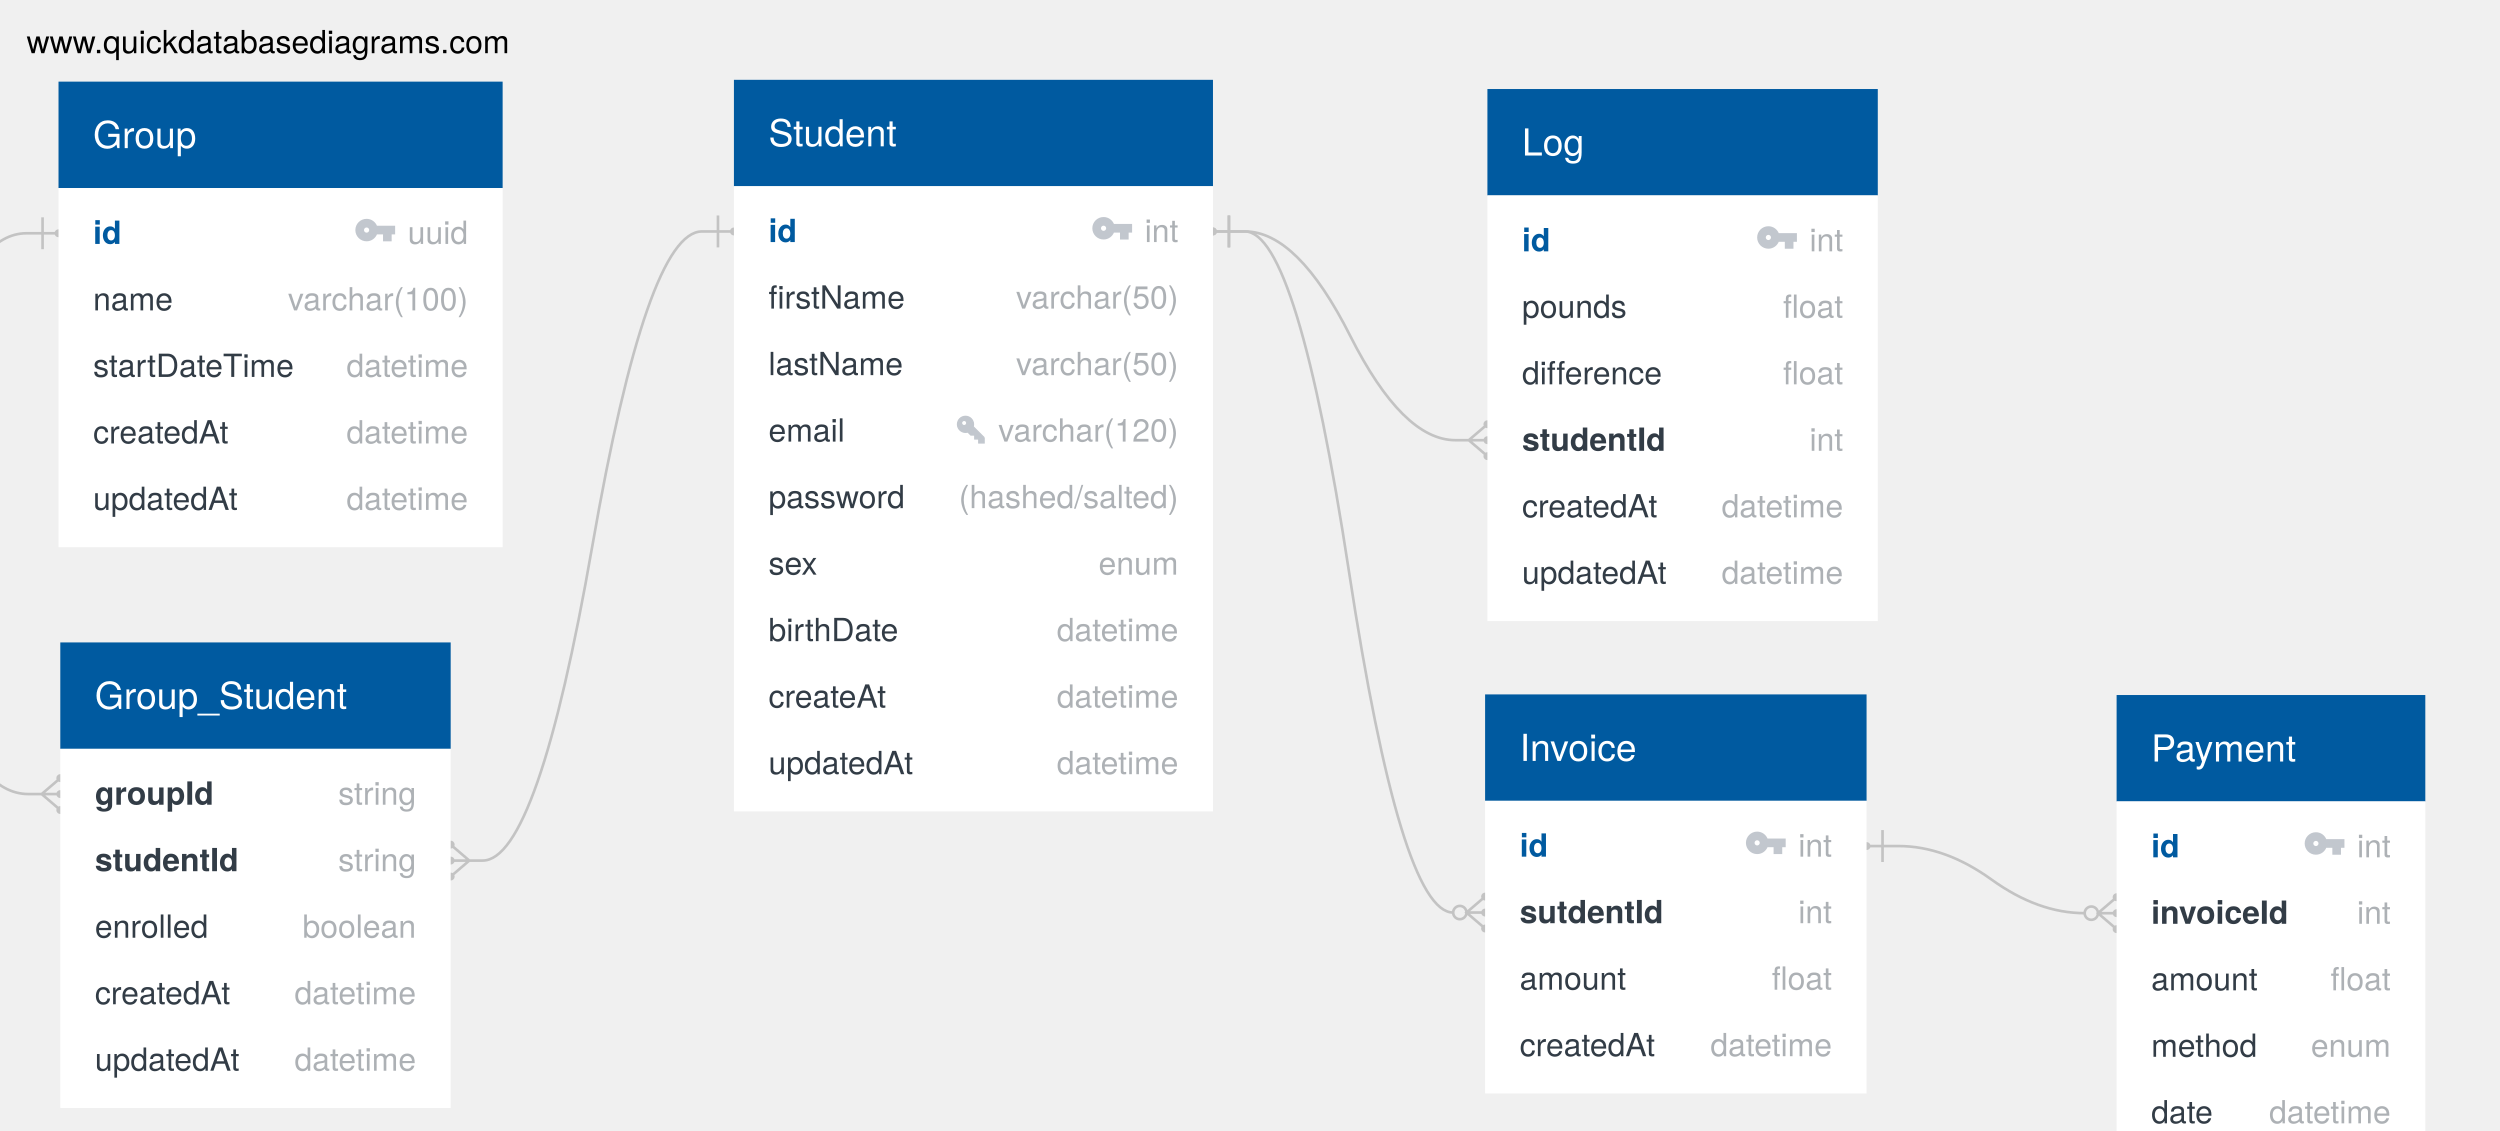
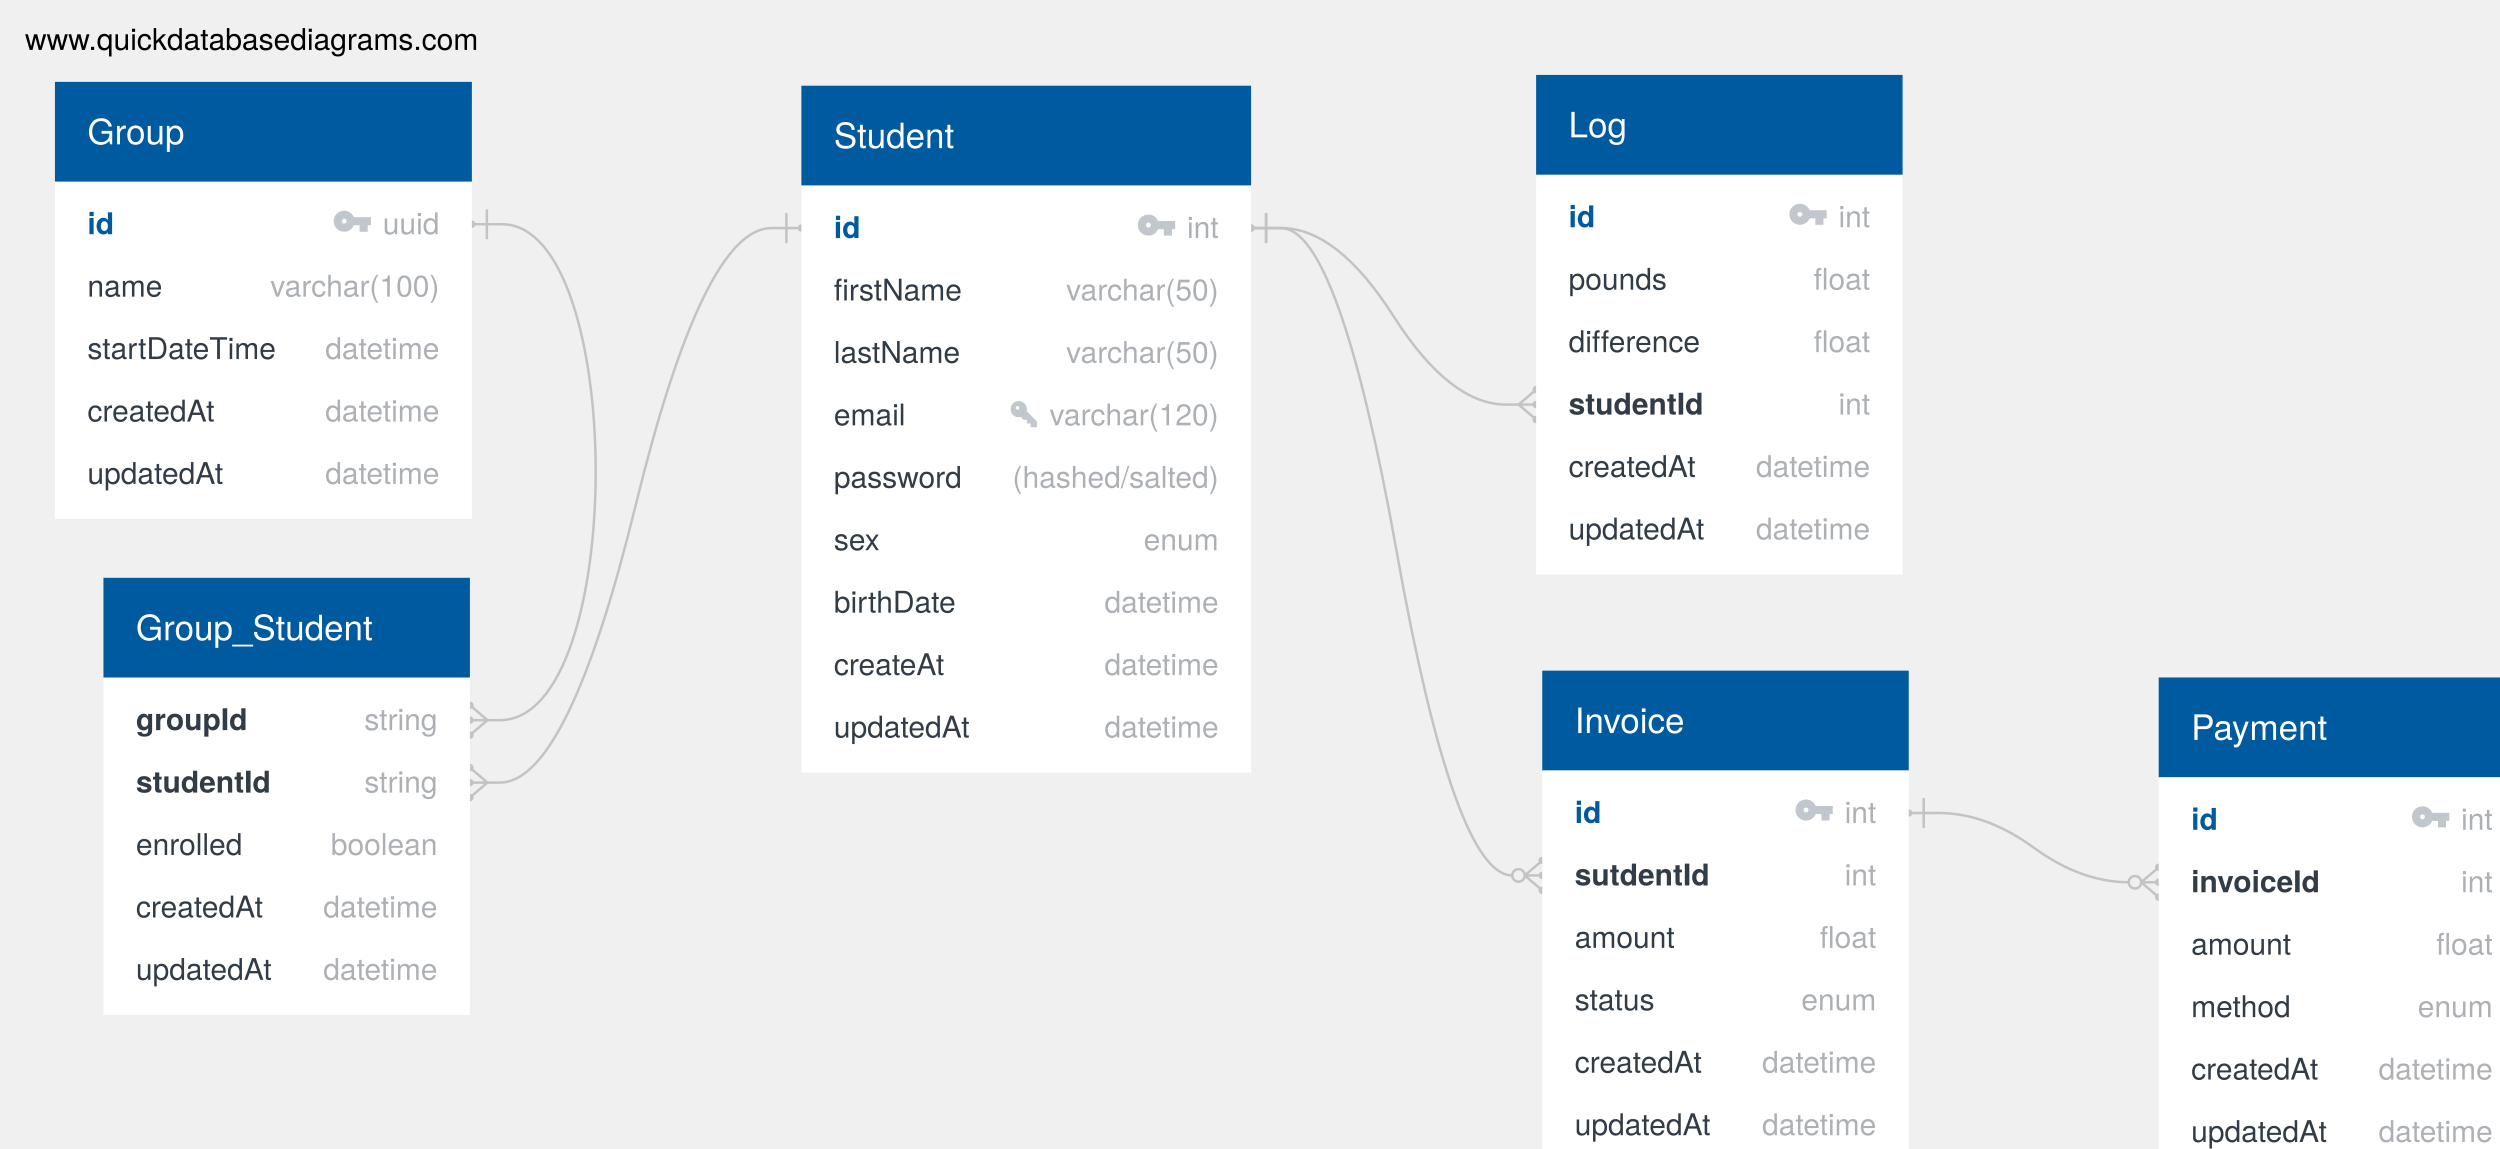
<svg xmlns="http://www.w3.org/2000/svg" class="diagram-root" style="background: #f5f6f6">
  <style>.diagram-root { font-family: "Helvetica Neue", sans-serif; font-size: 12px; } .t { overflow: visible; } .t-bg { y: 40; fill: #fff;   } .th { fill: #005aa0;   } .tht { fill: #fff; font-size: 14px;  } .tf { fill: #323c46; overflow: visible; } .tf.pk { fill: #005aa0; font-weight: bold; } .tf.fk { font-weight: bold; } .ty { fill: #adb1b5; font-weight: normal; text-anchor: end; } .r { fill: transparent; stroke: #c3c3c3; stroke-width: 1; } .l { stroke: 1; } .i { fill: #c2c7ce; stroke: #c2c7ce; } .i.ix { fill: #afb3b6; stroke: #000; } .fa { fill: transparent; overflow: visible; } .fa .bg.hover { fill: #f7f7f7; } .c { cy: 12; r: 4; stroke: #d2d2dc; fill: #d2d2dc; } .hr { fill: transparent; stroke: #323c46; stroke-opacity: 0.035; stroke-width: 13; } .dc { stroke: #fa5a3c; fill: #fa5a3c; } .x { stroke: white; stroke-width: 1; } .hl .th { fill: #1b9bff; } .hl .tht {  } .fhl .bg { fill: #e7f4ff; } .fhls .bg {  } .r.hl { stroke: #1b9bff; } .dim { opacity: 0.25; }</style>
-   <g class="drawing-wrapper" transform="translate(358.0967, 217.9233) scale(1,1)">
+   <g class="drawing-wrapper" transform="translate(362.5444, 221.13) scale(1,1)">
    <g class="rs">
-       <path d="M -336.1 -130.24 m -1, 0 a 1,1 0 1,0 2,0 a 1,1 0 1,0 -2,0 M -336.1 -130.24 m -0.5, 0 a 0.5,0.5 0 1,0 1,0 a 0.5,0.5 0 1,0 -1,0  M-336.1 -130.24 L-336.1 -130.24 -348.1 -130.24 M-342.1 -124.24 L-342.1 -124.24 -342.1 -136.24 M-348.1 -130.24 C -398.1 -130.24, -398.502 80.56, -347.43 80.56 M -335.43 80.56 m -1, 0 a 1,1 0 1,0 2,0 a 1,1 0 1,0 -2,0 M -335.43 80.56 m -0.5, 0 a 0.5,0.5 0 1,0 1,0 a 0.5,0.5 0 1,0 -1,0  M-335.43 80.56 L-335.43 80.56 -347.43 80.56 M -335.43 86.56 m -1, 0 a 1,1 0 1,0 2,0 a 1,1 0 1,0 -2,0 M -335.43 86.56 m -0.5, 0 a 0.5,0.5 0 1,0 1,0 a 0.5,0.5 0 1,0 -1,0  M-335.43 86.56 L-335.43 86.56 -342.43 80.56 -335.43 74.56 M -335.43 74.56 m -1, 0 a 1,1 0 1,0 2,0 a 1,1 0 1,0 -2,0 M -335.43 74.56 m -0.5, 0 a 0.5,0.5 0 1,0 1,0 a 0.5,0.5 0 1,0 -1,0 " id="h3708581855" class="r" />
-       <path d="M -82.22 -130.92 m -1, 0 a 1,1 0 1,0 2,0 a 1,1 0 1,0 -2,0 M -82.22 -130.92 m -0.5, 0 a 0.5,0.5 0 1,0 1,0 a 0.5,0.5 0 1,0 -1,0  M-82.22 -130.92 L-82.22 -130.92 -94.22 -130.92 M-88.22 -124.92 L-88.22 -124.92 -88.22 -136.92 M-94.22 -130.92 Q -114.83 -130.92, -135.45 -12.68 T -176.69 105.56 M -188.69 105.56 m -1, 0 a 1,1 0 1,0 2,0 a 1,1 0 1,0 -2,0 M -188.69 105.56 m -0.5, 0 a 0.5,0.5 0 1,0 1,0 a 0.5,0.5 0 1,0 -1,0  M-188.69 105.56 L-188.69 105.56 -176.69 105.56 M -188.69 111.56 m -1, 0 a 1,1 0 1,0 2,0 a 1,1 0 1,0 -2,0 M -188.69 111.56 m -0.5, 0 a 0.5,0.5 0 1,0 1,0 a 0.5,0.5 0 1,0 -1,0  M-188.69 111.56 L-188.69 111.56 -181.69 105.56 -188.69 99.56 M -188.69 99.56 m -1, 0 a 1,1 0 1,0 2,0 a 1,1 0 1,0 -2,0 M -188.69 99.56 m -0.5, 0 a 0.5,0.5 0 1,0 1,0 a 0.5,0.5 0 1,0 -1,0 " id="h2288525087" class="r" />
-       <path d="M 201.01 -52.46 m -1, 0 a 1,1 0 1,0 2,0 a 1,1 0 1,0 -2,0 M 201.01 -52.46 m -0.5, 0 a 0.5,0.5 0 1,0 1,0 a 0.5,0.5 0 1,0 -1,0  M201.01 -52.46 L201.01 -52.46 189.01 -52.46 M 201.01 -46.46 m -1, 0 a 1,1 0 1,0 2,0 a 1,1 0 1,0 -2,0 M 201.01 -46.46 m -0.5, 0 a 0.5,0.5 0 1,0 1,0 a 0.5,0.5 0 1,0 -1,0  M201.01 -46.46 L201.01 -46.46 194.01 -52.46 201.01 -58.46 M 201.01 -58.46 m -1, 0 a 1,1 0 1,0 2,0 a 1,1 0 1,0 -2,0 M 201.01 -58.46 m -0.5, 0 a 0.5,0.5 0 1,0 1,0 a 0.5,0.5 0 1,0 -1,0  M189.01 -52.46 Q 169.22 -52.46, 149.43 -91.69 T 109.85 -130.92 M 97.85 -130.92 m -1, 0 a 1,1 0 1,0 2,0 a 1,1 0 1,0 -2,0 M 97.85 -130.92 m -0.5, 0 a 0.5,0.5 0 1,0 1,0 a 0.5,0.5 0 1,0 -1,0  M97.85 -130.92 L97.85 -130.92 109.85 -130.92 M103.85 -124.92 L103.85 -124.92 103.85 -136.92" id="h3353060187" class="r" />
-       <path d="M 200.14 125.1 m -1, 0 a 1,1 0 1,0 2,0 a 1,1 0 1,0 -2,0 M 200.14 125.1 m -0.5, 0 a 0.5,0.5 0 1,0 1,0 a 0.5,0.5 0 1,0 -1,0  M200.14 125.1 L200.14 125.1 193.14 125.1 M 200.14 131.1 m -1, 0 a 1,1 0 1,0 2,0 a 1,1 0 1,0 -2,0 M 200.14 131.1 m -0.5, 0 a 0.5,0.5 0 1,0 1,0 a 0.5,0.5 0 1,0 -1,0  M200.14 131.1 L200.14 131.1 193.14 125.1 200.14 119.1 M 200.14 119.1 m -1, 0 a 1,1 0 1,0 2,0 a 1,1 0 1,0 -2,0 M 200.14 119.1 m -0.5, 0 a 0.5,0.5 0 1,0 1,0 a 0.5,0.5 0 1,0 -1,0  M 190.64 125.1 m -2.5, 0 a 2.5,2.5 0 1,0 5,0 a 2.5,2.5 0 1,0 -5,0 M188.14 125.1 Q 168.57 125.1, 149 -2.91 T 109.85 -130.92 M 97.85 -130.92 m -1, 0 a 1,1 0 1,0 2,0 a 1,1 0 1,0 -2,0 M 97.85 -130.92 m -0.5, 0 a 0.5,0.5 0 1,0 1,0 a 0.5,0.5 0 1,0 -1,0  M97.85 -130.92 L97.85 -130.92 109.85 -130.92 M103.85 -124.92 L103.85 -124.92 103.85 -136.92" id="h2521388377" class="r" />
-       <path d="M 437.52 125.33 m -1, 0 a 1,1 0 1,0 2,0 a 1,1 0 1,0 -2,0 M 437.52 125.33 m -0.5, 0 a 0.5,0.5 0 1,0 1,0 a 0.5,0.5 0 1,0 -1,0  M437.52 125.33 L437.52 125.33 430.52 125.33 M 437.52 131.33 m -1, 0 a 1,1 0 1,0 2,0 a 1,1 0 1,0 -2,0 M 437.52 131.33 m -0.5, 0 a 0.5,0.5 0 1,0 1,0 a 0.5,0.5 0 1,0 -1,0  M437.52 131.33 L437.52 131.33 430.52 125.33 437.52 119.33 M 437.52 119.33 m -1, 0 a 1,1 0 1,0 2,0 a 1,1 0 1,0 -2,0 M 437.52 119.33 m -0.5, 0 a 0.5,0.5 0 1,0 1,0 a 0.5,0.5 0 1,0 -1,0  M 428.02 125.33 m -2.5, 0 a 2.5,2.5 0 1,0 5,0 a 2.5,2.5 0 1,0 -5,0 M425.52 125.33 Q 408.03 125.33, 390.53 112.72 T 355.53 100.1 M 343.53 100.1 m -1, 0 a 1,1 0 1,0 2,0 a 1,1 0 1,0 -2,0 M 343.53 100.1 m -0.5, 0 a 0.5,0.5 0 1,0 1,0 a 0.5,0.5 0 1,0 -1,0  M343.53 100.1 L343.53 100.1 355.53 100.1 M349.53 106.1 L349.53 106.1 349.53 94.1" id="h3462194952" class="r" />
+       <path d="M -173.6 -131.35 m -1, 0 a 1,1 0 1,0 2,0 a 1,1 0 1,0 -2,0 M -173.6 -131.35 m -0.5, 0 a 0.5,0.5 0 1,0 1,0 a 0.5,0.5 0 1,0 -1,0  M-173.6 -131.35 L-173.6 -131.35 -161.6 -131.35 M-167.6 -125.35 L-167.6 -125.35 -167.6 -137.35 M-161.6 -131.35 C -111.6 -131.35, -111.132 67.23, -162.38 67.23 M -174.38 67.23 m -1, 0 a 1,1 0 1,0 2,0 a 1,1 0 1,0 -2,0 M -174.38 67.23 m -0.5, 0 a 0.5,0.5 0 1,0 1,0 a 0.5,0.5 0 1,0 -1,0  M-174.38 67.23 L-174.38 67.23 -162.38 67.23 M -174.38 73.23 m -1, 0 a 1,1 0 1,0 2,0 a 1,1 0 1,0 -2,0 M -174.38 73.23 m -0.5, 0 a 0.5,0.5 0 1,0 1,0 a 0.5,0.5 0 1,0 -1,0  M-174.38 73.23 L-174.38 73.23 -167.38 67.23 -174.38 61.23 M -174.38 61.23 m -1, 0 a 1,1 0 1,0 2,0 a 1,1 0 1,0 -2,0 M -174.38 61.23 m -0.5, 0 a 0.5,0.5 0 1,0 1,0 a 0.5,0.5 0 1,0 -1,0 " id="h3708581855" class="r" />
+       <path d="M -41.66 -129.81 m -1, 0 a 1,1 0 1,0 2,0 a 1,1 0 1,0 -2,0 M -41.66 -129.81 m -0.5, 0 a 0.5,0.5 0 1,0 1,0 a 0.5,0.5 0 1,0 -1,0  M-41.66 -129.81 L-41.66 -129.81 -53.66 -129.81 M-47.66 -123.81 L-47.66 -123.81 -47.66 -135.81 M-53.66 -129.81 Q -80.84 -129.81, -108.02 -18.79 T -162.38 92.23 M -174.38 92.23 m -1, 0 a 1,1 0 1,0 2,0 a 1,1 0 1,0 -2,0 M -174.38 92.23 m -0.5, 0 a 0.5,0.5 0 1,0 1,0 a 0.5,0.5 0 1,0 -1,0  M-174.38 92.23 L-174.38 92.23 -162.38 92.23 M -174.38 98.23 m -1, 0 a 1,1 0 1,0 2,0 a 1,1 0 1,0 -2,0 M -174.38 98.23 m -0.5, 0 a 0.5,0.5 0 1,0 1,0 a 0.5,0.5 0 1,0 -1,0  M-174.38 98.23 L-174.38 98.23 -167.38 92.23 -174.38 86.23 M -174.38 86.23 m -1, 0 a 1,1 0 1,0 2,0 a 1,1 0 1,0 -2,0 M -174.38 86.23 m -0.5, 0 a 0.5,0.5 0 1,0 1,0 a 0.5,0.5 0 1,0 -1,0 " id="h2288525087" class="r" />
+       <path d="M 252.54 -59.13 m -1, 0 a 1,1 0 1,0 2,0 a 1,1 0 1,0 -2,0 M 252.54 -59.13 m -0.5, 0 a 0.5,0.5 0 1,0 1,0 a 0.5,0.5 0 1,0 -1,0  M252.54 -59.13 L252.54 -59.13 240.54 -59.13 M 252.54 -53.13 m -1, 0 a 1,1 0 1,0 2,0 a 1,1 0 1,0 -2,0 M 252.54 -53.13 m -0.5, 0 a 0.5,0.5 0 1,0 1,0 a 0.5,0.5 0 1,0 -1,0  M252.54 -53.13 L252.54 -53.13 245.54 -59.13 252.54 -65.13 M 252.54 -65.13 m -1, 0 a 1,1 0 1,0 2,0 a 1,1 0 1,0 -2,0 M 252.54 -65.13 m -0.5, 0 a 0.5,0.5 0 1,0 1,0 a 0.5,0.5 0 1,0 -1,0  M240.54 -59.13 Q 218.01 -59.13, 195.48 -94.47 T 150.41 -129.81 M 138.41 -129.81 m -1, 0 a 1,1 0 1,0 2,0 a 1,1 0 1,0 -2,0 M 138.41 -129.81 m -0.5, 0 a 0.5,0.5 0 1,0 1,0 a 0.5,0.5 0 1,0 -1,0  M138.41 -129.81 L138.41 -129.81 150.41 -129.81 M144.41 -123.81 L144.41 -123.81 144.41 -135.81" id="h3353060187" class="r" />
+       <path d="M 255 129.41 m -1, 0 a 1,1 0 1,0 2,0 a 1,1 0 1,0 -2,0 M 255 129.41 m -0.5, 0 a 0.5,0.5 0 1,0 1,0 a 0.5,0.5 0 1,0 -1,0  M255 129.41 L255 129.41 248 129.41 M 255 135.41 m -1, 0 a 1,1 0 1,0 2,0 a 1,1 0 1,0 -2,0 M 255 135.41 m -0.5, 0 a 0.5,0.5 0 1,0 1,0 a 0.5,0.5 0 1,0 -1,0  M255 135.41 L255 135.41 248 129.41 255 123.41 M 255 123.41 m -1, 0 a 1,1 0 1,0 2,0 a 1,1 0 1,0 -2,0 M 255 123.41 m -0.5, 0 a 0.5,0.5 0 1,0 1,0 a 0.5,0.5 0 1,0 -1,0  M 245.5 129.41 m -2.5, 0 a 2.5,2.5 0 1,0 5,0 a 2.5,2.5 0 1,0 -5,0 M243 129.41 Q 219.86 129.41, 196.71 -0.2 T 150.41 -129.81 M 138.41 -129.81 m -1, 0 a 1,1 0 1,0 2,0 a 1,1 0 1,0 -2,0 M 138.41 -129.81 m -0.5, 0 a 0.5,0.5 0 1,0 1,0 a 0.5,0.5 0 1,0 -1,0  M138.41 -129.81 L138.41 -129.81 150.41 -129.81 M144.41 -123.81 L144.41 -123.81 144.41 -135.81" id="h2521388377" class="r" />
+       <path d="M 501.83 132.14 m -1, 0 a 1,1 0 1,0 2,0 a 1,1 0 1,0 -2,0 M 501.83 132.14 m -0.5, 0 a 0.5,0.5 0 1,0 1,0 a 0.5,0.5 0 1,0 -1,0  M501.83 132.14 L501.83 132.14 494.83 132.14 M 501.83 138.14 m -1, 0 a 1,1 0 1,0 2,0 a 1,1 0 1,0 -2,0 M 501.83 138.14 m -0.5, 0 a 0.5,0.5 0 1,0 1,0 a 0.5,0.5 0 1,0 -1,0  M501.83 138.14 L501.83 138.14 494.83 132.14 501.83 126.14 M 501.83 126.14 m -1, 0 a 1,1 0 1,0 2,0 a 1,1 0 1,0 -2,0 M 501.83 126.14 m -0.5, 0 a 0.5,0.5 0 1,0 1,0 a 0.5,0.5 0 1,0 -1,0  M 492.33 132.14 m -2.5, 0 a 2.5,2.5 0 1,0 5,0 a 2.5,2.5 0 1,0 -5,0 M489.83 132.14 Q 470.81 132.14, 451.79 118.28 T 413.74 104.41 M 401.74 104.41 m -1, 0 a 1,1 0 1,0 2,0 a 1,1 0 1,0 -2,0 M 401.74 104.41 m -0.5, 0 a 0.5,0.5 0 1,0 1,0 a 0.5,0.5 0 1,0 -1,0  M401.74 104.41 L401.74 104.41 413.74 104.41 M407.74 110.41 L407.74 110.41 407.74 98.41" id="h3462194952" class="r" />
    </g>
    <g class="hrs" />
    <g class="ts">
-       <svg width="166.94" height="175" x="-336.1" y="-187.24" id="h1507136116" class="t">
+       <svg width="166.94" height="175" x="-340.54" y="-188.35" id="h1507136116" class="t">
        <rect height="40" width="166.94" class="th" />
        <text x="13" y="25" class="tht">Group</text>
        <rect height="135" width="166.94" class="t-bg" />
        <text x="13" y="61" class="tf pk">id<tspan x="153.94" class="ty">uuid</tspan>
        </text>
        <path d="M7,14A2,2 0 0,1 5,12A2,2 0 0,1 7,10A2,2 0 0,1 9,12A2,2 0 0,1 7,14M12.65,10C11.83,7.67 9.61,6 7, 6A6, 6 0 0, 0 1, 12A6, 6 0 0, 0 7, 18C9.61, 18 11.83, 16.33 12.65, 14H17V18H21V14H23V10H12.65Z" class="i pk" transform="translate(111.2525, 48) scale(0.65)" />
        <text x="13" y="86" class="tf">name<tspan x="153.94" class="ty">varchar(100)</tspan>
        </text>
        <text x="13" y="111" class="tf">startDateTime<tspan x="153.94" class="ty">datetime</tspan>
        </text>
        <text x="13" y="136" class="tf">createdAt<tspan x="153.94" class="ty">datetime</tspan>
        </text>
        <text x="13" y="161" class="tf">updatedAt<tspan x="153.94" class="ty">datetime</tspan>
        </text>
      </svg>
-       <svg width="146.74" height="175" x="-335.43" y="23.56" id="h3965530264" class="t">
+       <svg width="146.74" height="175" x="-321.12" y="10.23" id="h3965530264" class="t">
        <rect height="40" width="146.74" class="th" />
        <text x="13" y="25" class="tht">Group_Student</text>
        <rect height="135" width="146.74" class="t-bg" />
        <text x="13" y="61" class="tf fk">groupId<tspan x="133.74" class="ty">string</tspan>
        </text>
        <text x="13" y="86" class="tf fk">studentId<tspan x="133.74" class="ty">string</tspan>
        </text>
        <text x="13" y="111" class="tf">enrolled<tspan x="133.74" class="ty">boolean</tspan>
        </text>
        <text x="13" y="136" class="tf">createdAt<tspan x="133.74" class="ty">datetime</tspan>
        </text>
        <text x="13" y="161" class="tf">updatedAt<tspan x="133.74" class="ty">datetime</tspan>
        </text>
      </svg>
-       <svg width="180.07" height="275" x="-82.22" y="-187.92" id="h2268466501" class="t">
+       <svg width="180.07" height="275" x="-41.66" y="-186.81" id="h2268466501" class="t">
        <rect height="40" width="180.07" class="th" />
        <text x="13" y="25" class="tht">Student</text>
        <rect height="235" width="180.07" class="t-bg" />
        <text x="13" y="61" class="tf pk">id<tspan x="167.07" class="ty">int</tspan>
        </text>
        <path d="M7,14A2,2 0 0,1 5,12A2,2 0 0,1 7,10A2,2 0 0,1 9,12A2,2 0 0,1 7,14M12.65,10C11.83,7.67 9.61,6 7, 6A6, 6 0 0, 0 1, 12A6, 6 0 0, 0 7, 18C9.61, 18 11.83, 16.33 12.65, 14H17V18H21V14H23V10H12.65Z" class="i pk" transform="translate(134.3962, 48) scale(0.65)" />
        <text x="13" y="86" class="tf">firstName<tspan x="167.07" class="ty">varchar(50)</tspan>
        </text>
        <text x="13" y="111" class="tf">lastName<tspan x="167.07" class="ty">varchar(50)</tspan>
        </text>
        <text x="13" y="136" class="tf">email<tspan x="167.07" class="ty">varchar(120)</tspan>
        </text>
        <path d="M22,18V22H18V19H15V16H12L9.74,13.74C9.19,13.91 8.61,14 8,14A6,6 0 0,1 2,8A6,6 0 0,1 8,2A6,6 0 0,1 14,8C14,8.61 13.91, 9.19 13.74, 9.74L22, 18M7, 5A2, 2 0 0, 0 5, 7A2, 2 0 0, 0 7, 9A2, 2 0 0, 0 9, 7A2, 2 0 0, 0 7, 5Z" class="i uq" transform="translate(83.04266, 125.5) scale(0.5)" />
        <text x="13" y="161" class="tf">password<tspan x="167.07" class="ty">(hashed/salted)</tspan>
        </text>
        <text x="13" y="186" class="tf">sex<tspan x="167.07" class="ty">enum</tspan>
        </text>
        <text x="13" y="211" class="tf">birthDate<tspan x="167.07" class="ty">datetime</tspan>
        </text>
        <text x="13" y="236" class="tf">createAt<tspan x="167.07" class="ty">datetime</tspan>
        </text>
        <text x="13" y="261" class="tf">updatedAt<tspan x="167.07" class="ty">datetime</tspan>
        </text>
      </svg>
-       <svg width="146.74" height="200" x="201.01" y="-184.46" id="h3571718501" class="t">
+       <svg width="146.74" height="200" x="252.54" y="-191.13" id="h3571718501" class="t">
        <rect height="40" width="146.74" class="th" />
        <text x="13" y="25" class="tht">Log</text>
        <rect height="160" width="146.74" class="t-bg" />
        <text x="13" y="61" class="tf pk">id<tspan x="133.74" class="ty">int</tspan>
        </text>
        <path d="M7,14A2,2 0 0,1 5,12A2,2 0 0,1 7,10A2,2 0 0,1 9,12A2,2 0 0,1 7,14M12.65,10C11.83,7.67 9.61,6 7, 6A6, 6 0 0, 0 1, 12A6, 6 0 0, 0 7, 18C9.61, 18 11.83, 16.33 12.65, 14H17V18H21V14H23V10H12.65Z" class="i pk" transform="translate(101.0662, 48) scale(0.65)" />
        <text x="13" y="86" class="tf">pounds<tspan x="133.74" class="ty">float</tspan>
        </text>
        <text x="13" y="111" class="tf">difference<tspan x="133.74" class="ty">float</tspan>
        </text>
        <text x="13" y="136" class="tf fk">studentId<tspan x="133.74" class="ty">int</tspan>
        </text>
        <text x="13" y="161" class="tf">createdAt<tspan x="133.74" class="ty">datetime</tspan>
        </text>
        <text x="13" y="186" class="tf">updatedAt<tspan x="133.74" class="ty">datetime</tspan>
        </text>
      </svg>
-       <svg width="143.39" height="150" x="200.14" y="43.1" id="h2005482782" class="t">
-         <rect height="40" width="143.39" class="th" />
+       <svg width="146.74" height="200" x="255" y="47.41" id="h2005482782" class="t">
+         <rect height="40" width="146.74" class="th" />
        <text x="13" y="25" class="tht">Invoice</text>
-         <rect height="110" width="143.39" class="t-bg" />
-         <text x="13" y="61" class="tf pk">id<tspan x="130.39" class="ty">int</tspan>
+         <rect height="160" width="146.74" class="t-bg" />
+         <text x="13" y="61" class="tf pk">id<tspan x="133.74" class="ty">int</tspan>
        </text>
-         <path d="M7,14A2,2 0 0,1 5,12A2,2 0 0,1 7,10A2,2 0 0,1 9,12A2,2 0 0,1 7,14M12.65,10C11.83,7.67 9.61,6 7, 6A6, 6 0 0, 0 1, 12A6, 6 0 0, 0 7, 18C9.61, 18 11.83, 16.33 12.65, 14H17V18H21V14H23V10H12.65Z" class="i pk" transform="translate(97.71617, 48) scale(0.65)" />
-         <text x="13" y="86" class="tf fk">sutdentId<tspan x="130.39" class="ty">int</tspan>
+         <path d="M7,14A2,2 0 0,1 5,12A2,2 0 0,1 7,10A2,2 0 0,1 9,12A2,2 0 0,1 7,14M12.65,10C11.83,7.67 9.61,6 7, 6A6, 6 0 0, 0 1, 12A6, 6 0 0, 0 7, 18C9.61, 18 11.83, 16.33 12.65, 14H17V18H21V14H23V10H12.65Z" class="i pk" transform="translate(101.0662, 48) scale(0.65)" />
+         <text x="13" y="86" class="tf fk">sutdentId<tspan x="133.74" class="ty">int</tspan>
        </text>
-         <text x="13" y="111" class="tf">amount<tspan x="130.39" class="ty">float</tspan>
+         <text x="13" y="111" class="tf">amount<tspan x="133.74" class="ty">float</tspan>
        </text>
-         <text x="13" y="136" class="tf">createdAt<tspan x="130.39" class="ty">datetime</tspan>
+         <text x="13" y="136" class="tf">status<tspan x="133.74" class="ty">enum</tspan>
+         </text>
+         <text x="13" y="161" class="tf">createdAt<tspan x="133.74" class="ty">datetime</tspan>
+         </text>
+         <text x="13" y="186" class="tf">updatedAt<tspan x="133.74" class="ty">datetime</tspan>
        </text>
      </svg>
-       <svg width="116.04" height="175" x="437.52" y="43.33" id="h79873455" class="t">
-         <rect height="40" width="116.04" class="th" />
+       <svg width="146.74" height="200" x="501.83" y="50.14" id="h79873455" class="t">
+         <rect height="40" width="146.74" class="th" />
        <text x="13" y="25" class="tht">Payment</text>
-         <rect height="135" width="116.04" class="t-bg" />
-         <text x="13" y="61" class="tf pk">id<tspan x="103.04" class="ty">int</tspan>
+         <rect height="160" width="146.74" class="t-bg" />
+         <text x="13" y="61" class="tf pk">id<tspan x="133.74" class="ty">int</tspan>
        </text>
-         <path d="M7,14A2,2 0 0,1 5,12A2,2 0 0,1 7,10A2,2 0 0,1 9,12A2,2 0 0,1 7,14M12.65,10C11.83,7.67 9.61,6 7, 6A6, 6 0 0, 0 1, 12A6, 6 0 0, 0 7, 18C9.61, 18 11.83, 16.33 12.65, 14H17V18H21V14H23V10H12.65Z" class="i pk" transform="translate(70.36617, 48) scale(0.65)" />
-         <text x="13" y="86" class="tf fk">invoiceId<tspan x="103.04" class="ty">int</tspan>
+         <path d="M7,14A2,2 0 0,1 5,12A2,2 0 0,1 7,10A2,2 0 0,1 9,12A2,2 0 0,1 7,14M12.65,10C11.83,7.67 9.61,6 7, 6A6, 6 0 0, 0 1, 12A6, 6 0 0, 0 7, 18C9.61, 18 11.83, 16.33 12.65, 14H17V18H21V14H23V10H12.65Z" class="i pk" transform="translate(101.0662, 48) scale(0.65)" />
+         <text x="13" y="86" class="tf fk">invoiceId<tspan x="133.74" class="ty">int</tspan>
        </text>
-         <text x="13" y="111" class="tf">amount<tspan x="103.04" class="ty">float</tspan>
+         <text x="13" y="111" class="tf">amount<tspan x="133.74" class="ty">float</tspan>
        </text>
-         <text x="13" y="136" class="tf">method<tspan x="103.04" class="ty">enum</tspan>
+         <text x="13" y="136" class="tf">method<tspan x="133.74" class="ty">enum</tspan>
        </text>
-         <text x="13" y="161" class="tf">date<tspan x="103.04" class="ty">datetime</tspan>
+         <text x="13" y="161" class="tf">createdAt<tspan x="133.74" class="ty">datetime</tspan>
+         </text>
+         <text x="13" y="186" class="tf">updatedAt<tspan x="133.74" class="ty">datetime</tspan>
        </text>
      </svg>
    </g>
  </g>
  <text class="qdbd-link" x="10" y="20">www.quickdatabasediagrams.com</text>
</svg>
